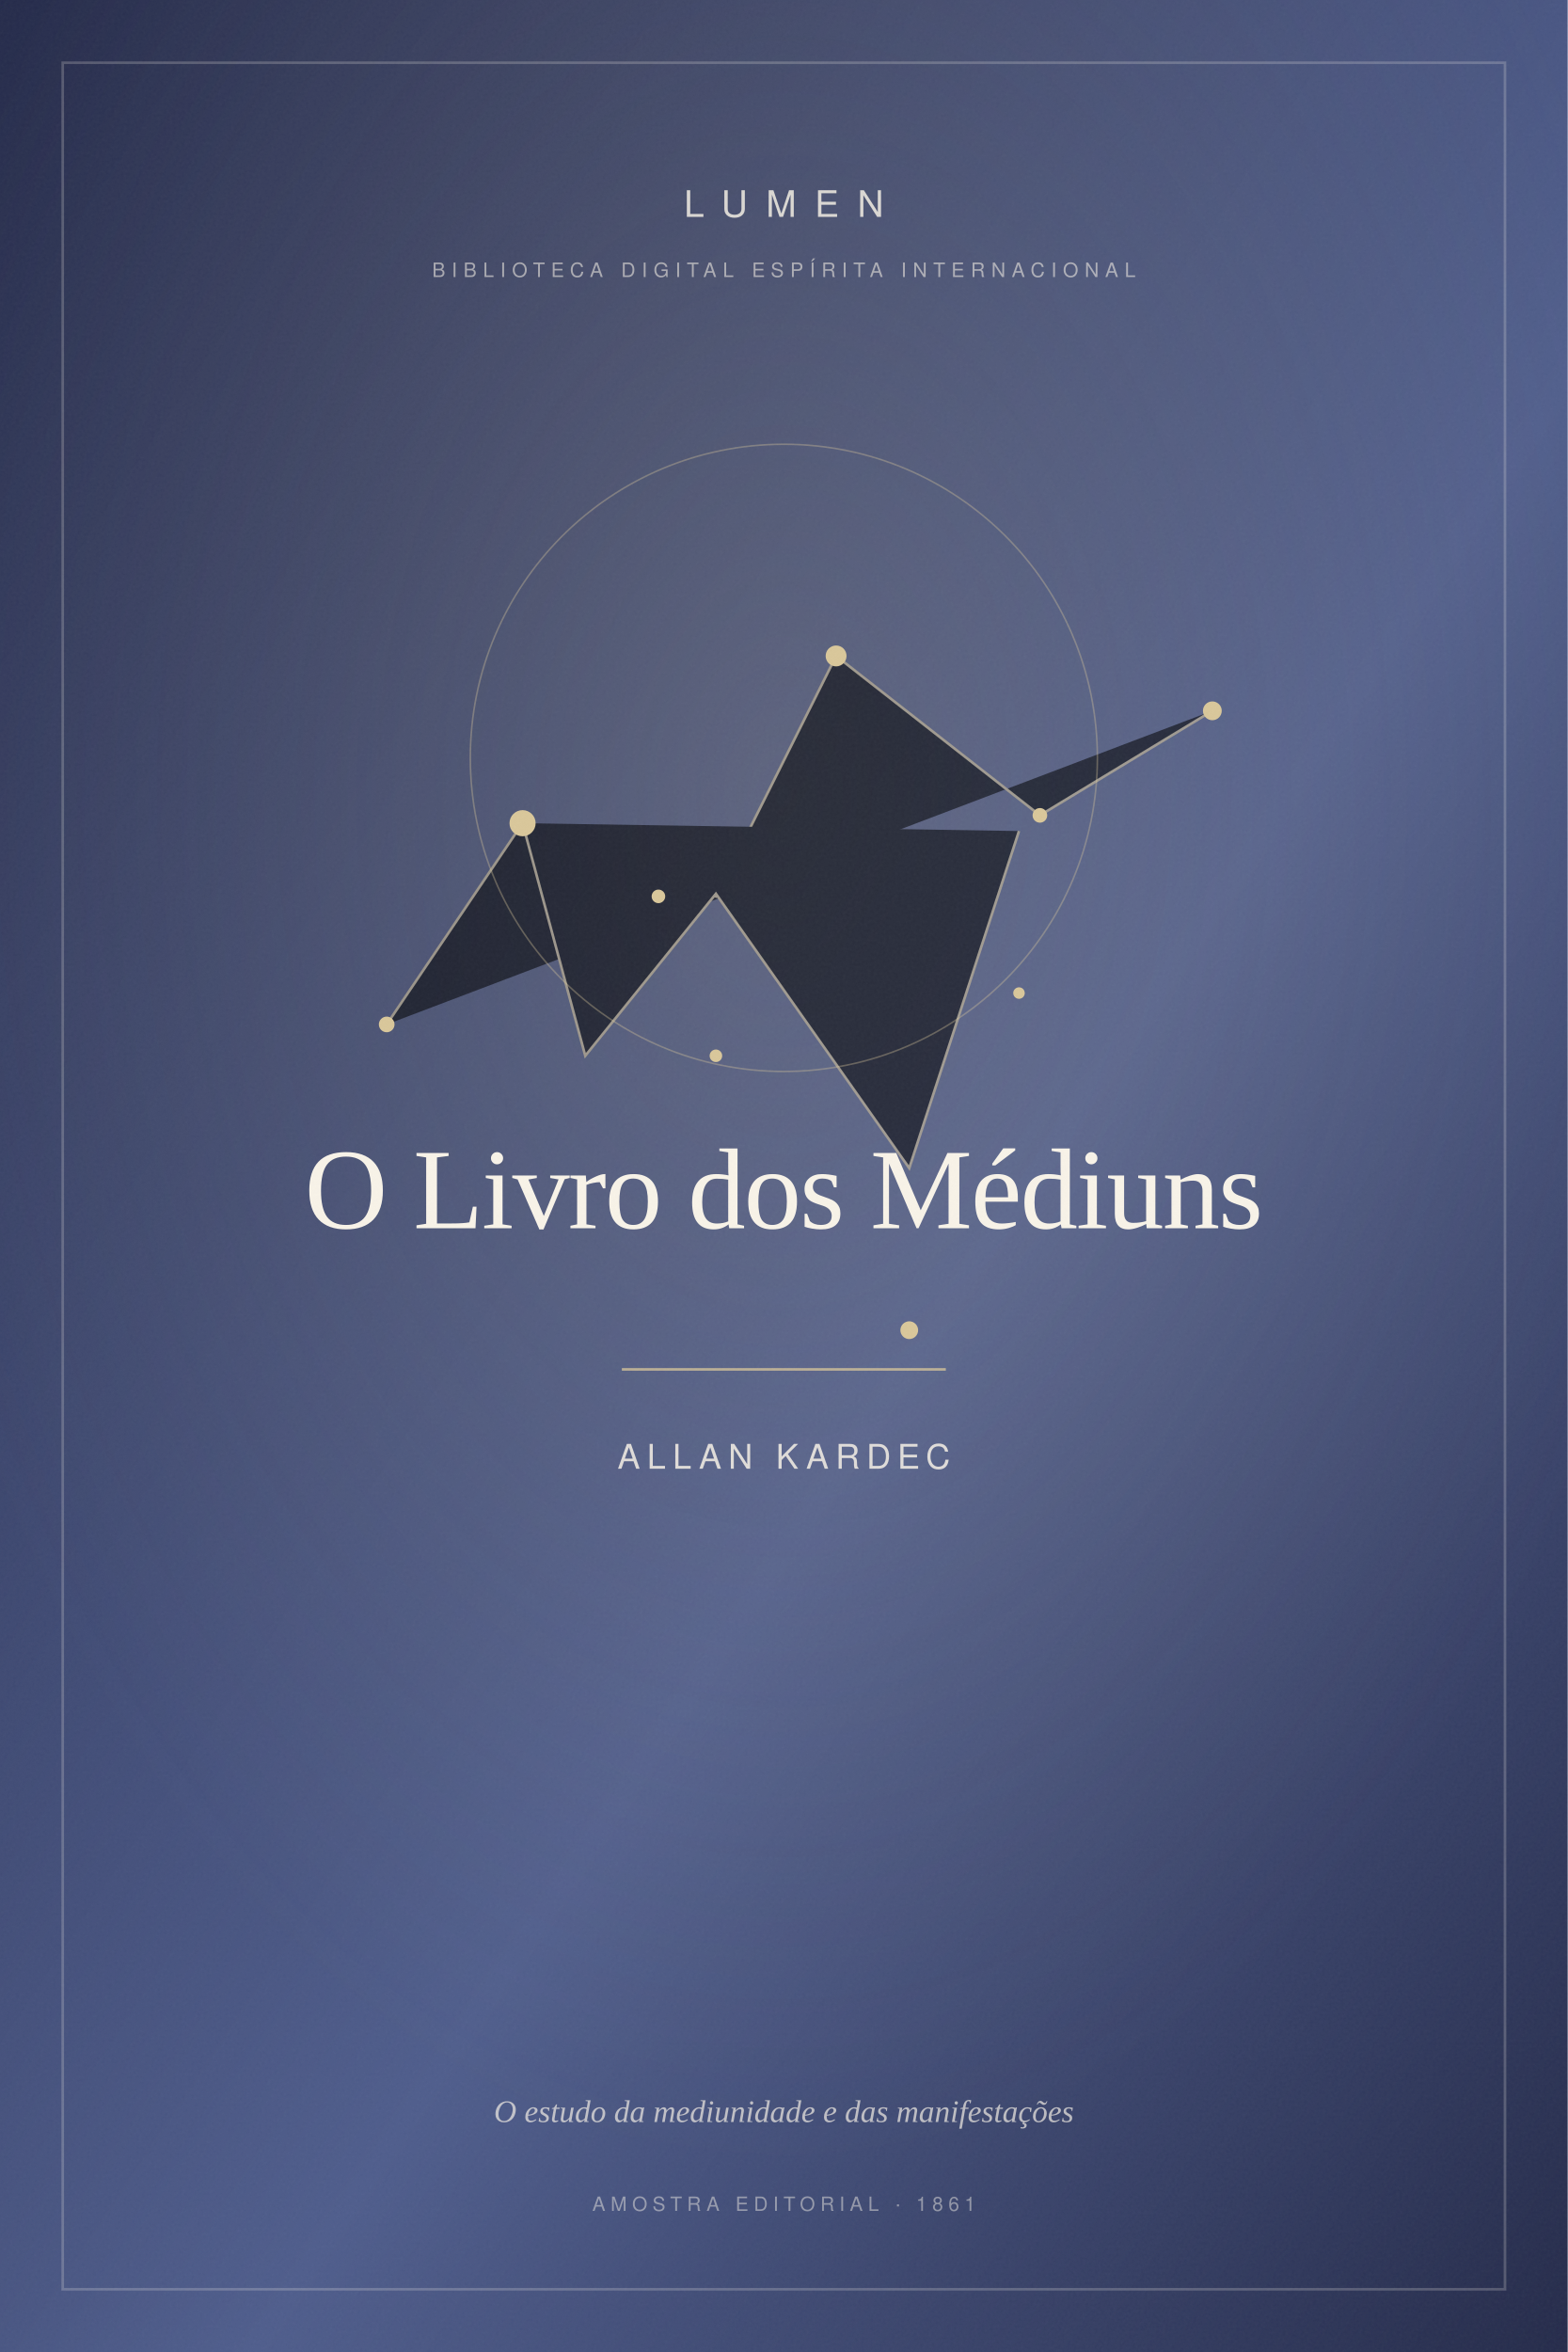
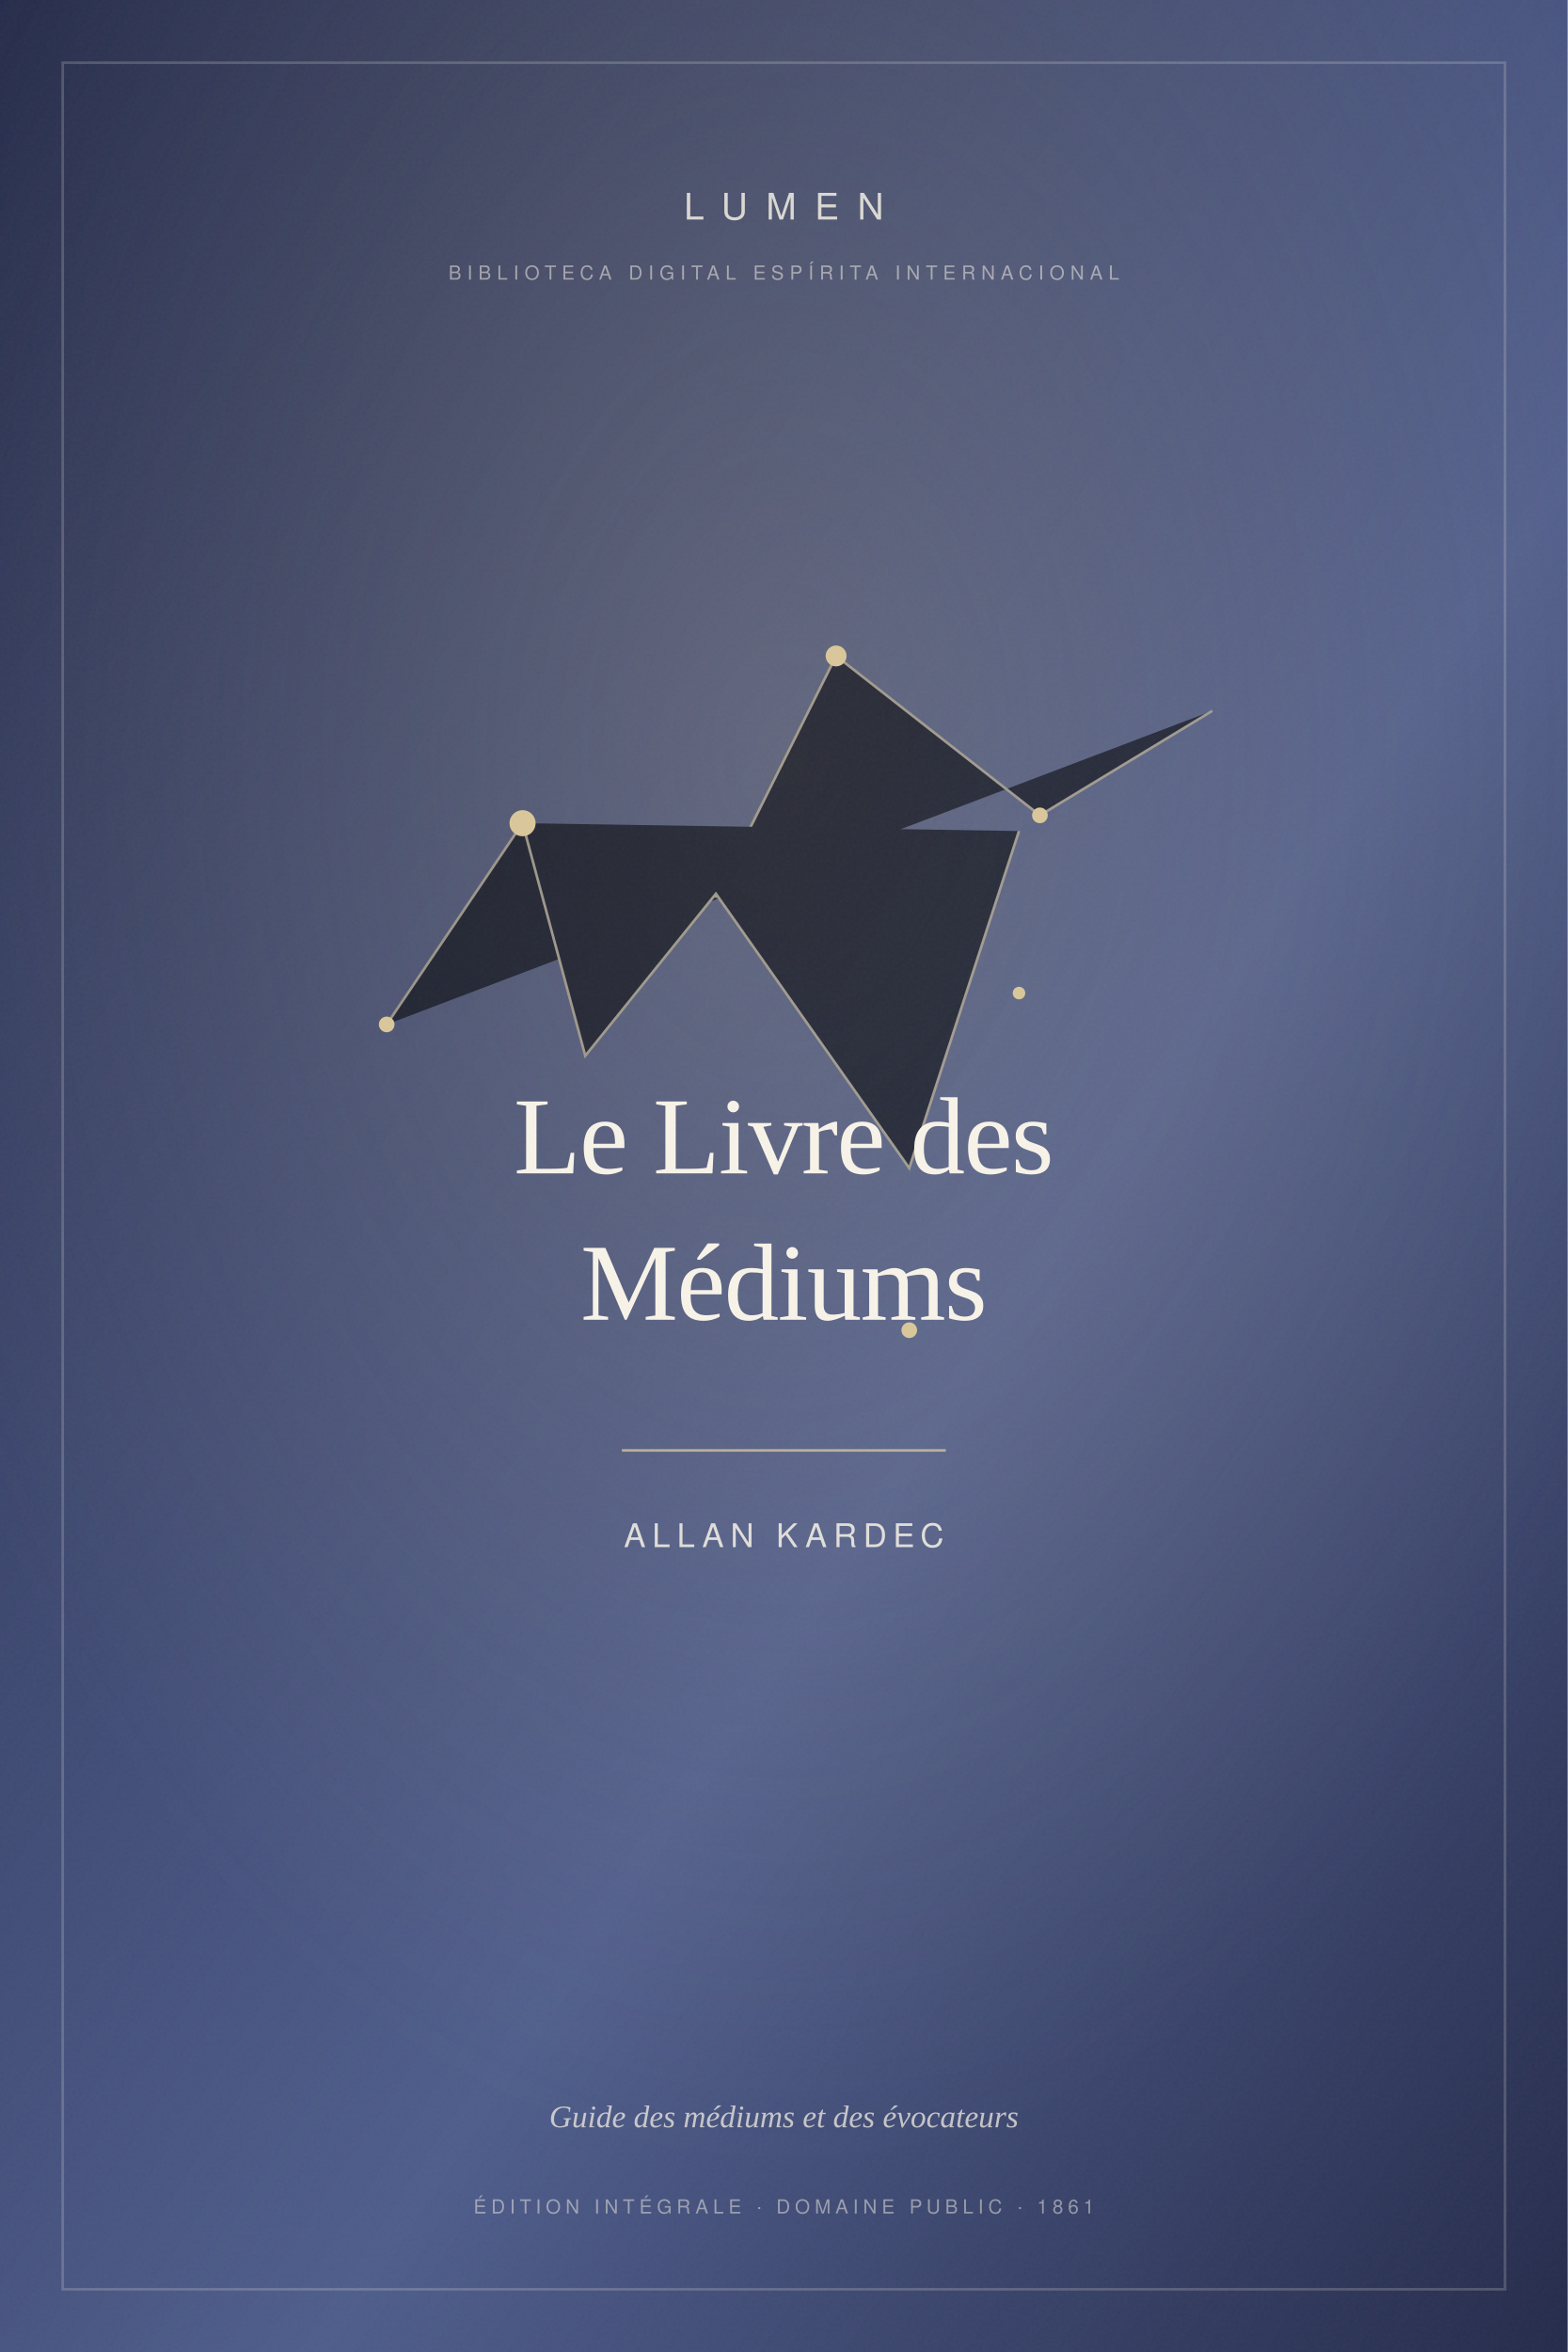
- <svg xmlns="http://www.w3.org/2000/svg" width="600" height="900" viewBox="0 0 600 900" role="img" aria-label="Capa de O Livro dos Médiuns">
+ <svg xmlns="http://www.w3.org/2000/svg" width="600" height="900" viewBox="0 0 600 900" role="img" aria-label="Capa de Le Livre des Médiums">
  <defs>
    <linearGradient id="bg" x1="0" y1="0" x2="1" y2="1">
      <stop offset="0" stop-color="#252b4a" />
-       <stop offset=".58" stop-color="#4f5d8c" />
+       <stop offset=".6" stop-color="#4f5d8c" />
      <stop offset="1" stop-color="#252b4a" />
    </linearGradient>
-     <radialGradient id="glow" cx=".5" cy=".34" r=".58">
-       <stop offset="0" stop-color="#d9c79a" stop-opacity=".18" />
+     <radialGradient id="glow" cx=".5" cy=".32" r=".6">
+       <stop offset="0" stop-color="#d9c79a" stop-opacity=".22" />
      <stop offset="1" stop-color="#d9c79a" stop-opacity="0" />
    </radialGradient>
    <filter id="grain">
-       <feTurbulence type="fractalNoise" baseFrequency=".85" numOctaves="3" stitchTiles="stitch" result="noise" />
+       <feTurbulence type="fractalNoise" baseFrequency=".8" numOctaves="3" stitchTiles="stitch" result="noise" />
      <feColorMatrix in="noise" type="saturate" values="0" />
      <feComponentTransfer>
-         <feFuncA type="linear" slope=".055" />
+         <feFuncA type="linear" slope=".045" />
      </feComponentTransfer>
    </filter>
  </defs>
  <rect width="600" height="900" fill="url(#bg)" />
  <rect width="600" height="900" fill="url(#glow)" />
-   <rect x="24" y="24" width="552" height="852" fill="none" stroke="#f8f3e8" stroke-opacity=".22" />
-   <text x="300" y="83" text-anchor="middle" font-family="Helvetica, Arial, sans-serif" font-size="14" letter-spacing="7" fill="#f8f3e8" fill-opacity=".82">LUMEN</text>
-   <text x="300" y="106" text-anchor="middle" font-family="Helvetica, Arial, sans-serif" font-size="7.6" letter-spacing="2.4" fill="#f8f3e8" fill-opacity=".56">BIBLIOTECA DIGITAL ESPÍRITA INTERNACIONAL</text>
+   <rect x="24" y="24" width="552" height="852" fill="none" stroke="#f8f3e8" stroke-opacity=".2" />
+   <text x="300" y="84" text-anchor="middle" font-family="Helvetica, Arial, sans-serif" font-size="14" letter-spacing="7" fill="#f8f3e8" fill-opacity=".82">LUMEN</text>
+   <text x="300" y="107" text-anchor="middle" font-family="Helvetica, Arial, sans-serif" font-size="7.4" letter-spacing="2.2" fill="#f8f3e8" fill-opacity=".52">BIBLIOTECA DIGITAL ESPÍRITA INTERNACIONAL</text>
  <g stroke="#d9c79a" stroke-width="1" opacity=".55">
    <path d="M148 392l52-77 74 28 46-92 78 61 66-40" />
    <path d="M200 315l24 89 50-62 74 105 42-129" />
  </g>
  <g fill="#d9c79a">
    <circle cx="148" cy="392" r="3" />
    <circle cx="200" cy="315" r="5" />
-     <circle cx="252" cy="343" r="2.6" />
    <circle cx="320" cy="251" r="4" />
-     <circle cx="398" cy="312" r="2.8" />
-     <circle cx="464" cy="272" r="3.6" />
-     <circle cx="274" cy="404" r="2.4" />
-     <circle cx="348" cy="509" r="3.4" />
-     <circle cx="390" cy="380" r="2.2" />
+     <circle cx="398" cy="312" r="3" />
+     <circle cx="348" cy="509" r="3" />
+     <circle cx="390" cy="380" r="2.4" />
  </g>
-   <circle cx="300" cy="290" r="120" fill="none" stroke="#d9c79a" stroke-width=".6" opacity=".35" />
-   <text x="300" y="470" text-anchor="middle" font-family="Georgia, 'Times New Roman', serif" font-size="44" letter-spacing="-.6" fill="#f8f3e8">O Livro dos Médiuns</text>
-   <line x1="238" y1="524" x2="362" y2="524" stroke="#d9c79a" stroke-opacity=".75" />
-   <text x="300" y="562" text-anchor="middle" font-family="Helvetica, Arial, sans-serif" font-size="13" letter-spacing="2.6" fill="#f8f3e8" fill-opacity=".84">ALLAN KARDEC</text>
-   <text x="300" y="812" text-anchor="middle" font-family="Georgia, 'Times New Roman', serif" font-size="12" font-style="italic" fill="#f8f3e8" fill-opacity=".68">O estudo da mediunidade e das manifestações</text>
-   <text x="300" y="846" text-anchor="middle" font-family="Helvetica, Arial, sans-serif" font-size="7.5" letter-spacing="2" fill="#f8f3e8" fill-opacity=".46">AMOSTRA EDITORIAL · 1861</text>
+   <text x="300" y="449" text-anchor="middle" font-family="Georgia, 'Times New Roman', serif" font-size="42" letter-spacing="-.5" fill="#f8f3e8">Le Livre des</text>
+   <text x="300" y="505" text-anchor="middle" font-family="Georgia, 'Times New Roman', serif" font-size="42" letter-spacing="-.5" fill="#f8f3e8">Médiums</text>
+   <line x1="238" y1="555" x2="362" y2="555" stroke="#d9c79a" stroke-opacity=".75" />
+   <text x="300" y="592" text-anchor="middle" font-family="Helvetica, Arial, sans-serif" font-size="12.5" letter-spacing="2.5" fill="#f8f3e8" fill-opacity=".85">ALLAN KARDEC</text>
+   <text x="300" y="814" text-anchor="middle" font-family="Georgia, 'Times New Roman', serif" font-size="12" font-style="italic" fill="#f8f3e8" fill-opacity=".72">Guide des médiums et des évocateurs</text>
+   <text x="300" y="847" text-anchor="middle" font-family="Helvetica, Arial, sans-serif" font-size="7.4" letter-spacing="1.8" fill="#f8f3e8" fill-opacity=".48">ÉDITION INTÉGRALE · DOMAINE PUBLIC · 1861</text>
  <rect width="600" height="900" filter="url(#grain)" opacity=".7" />
</svg>
